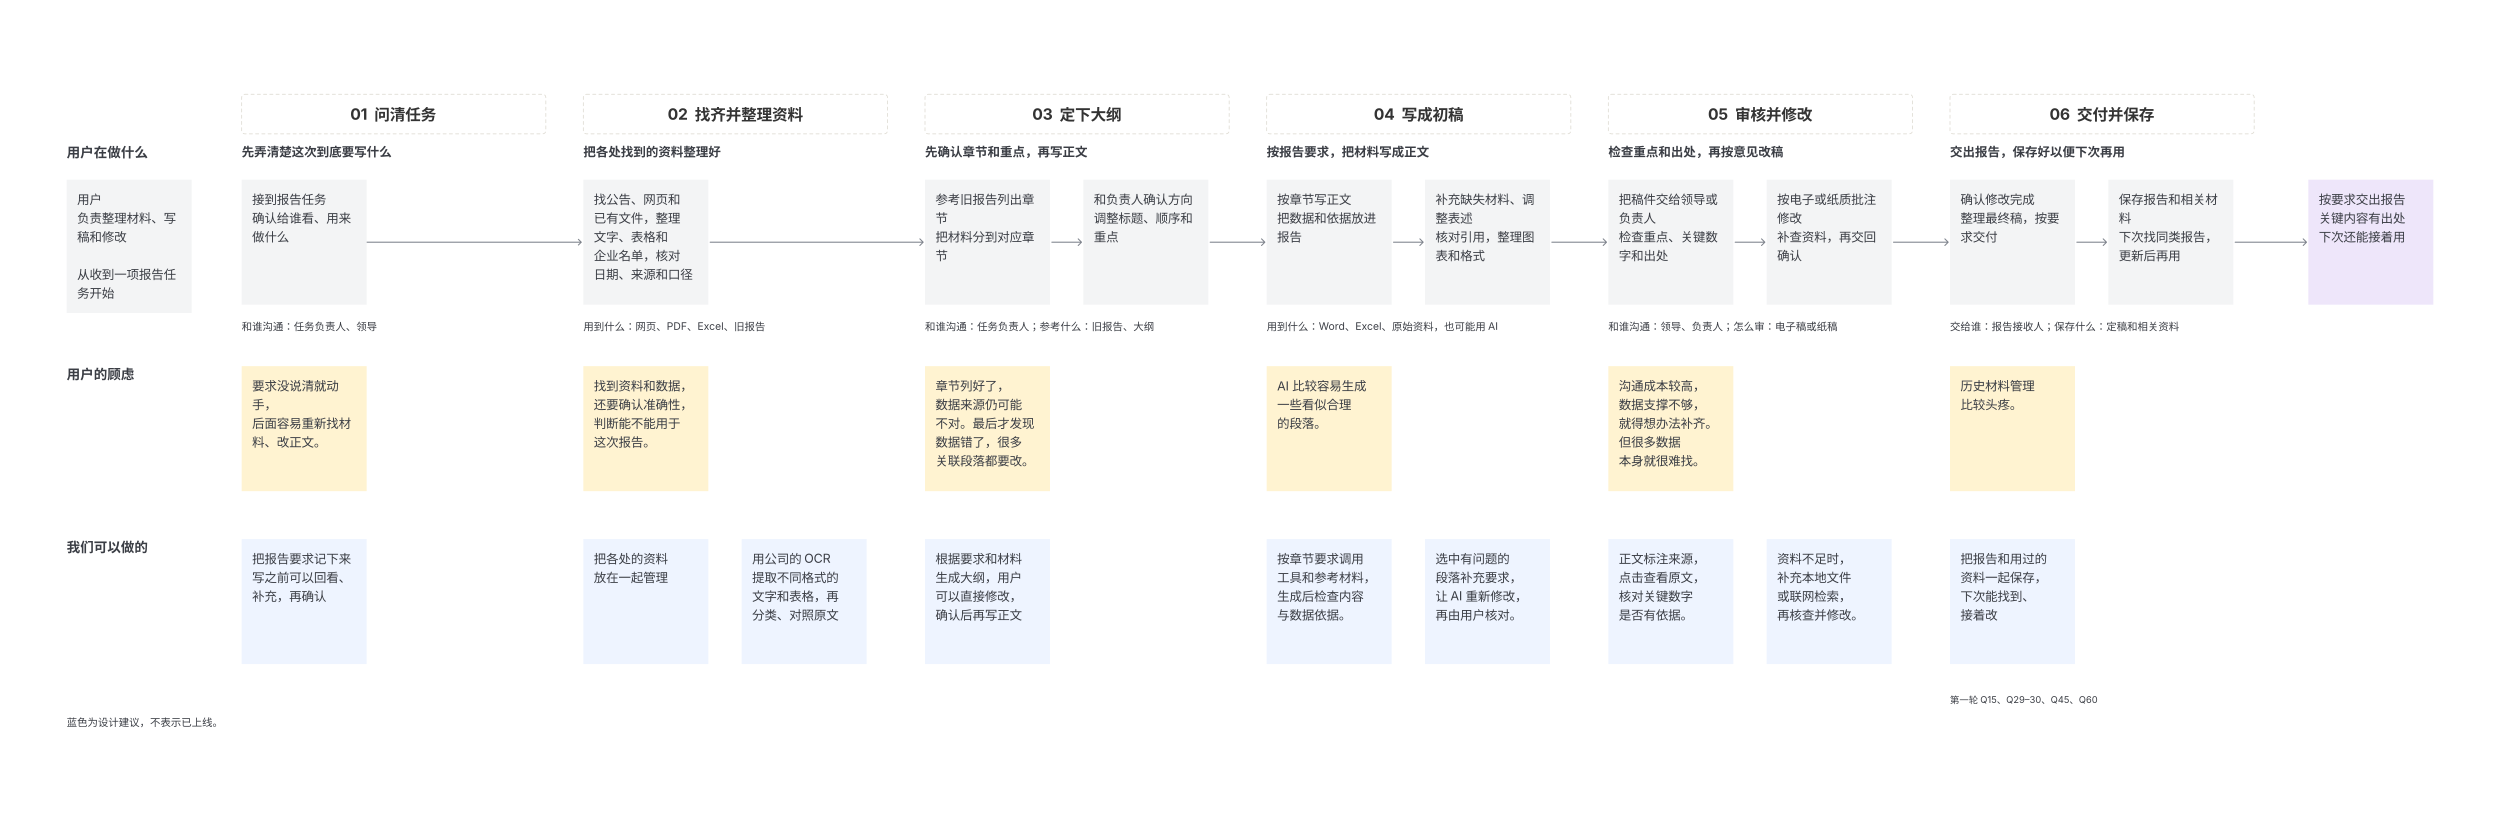
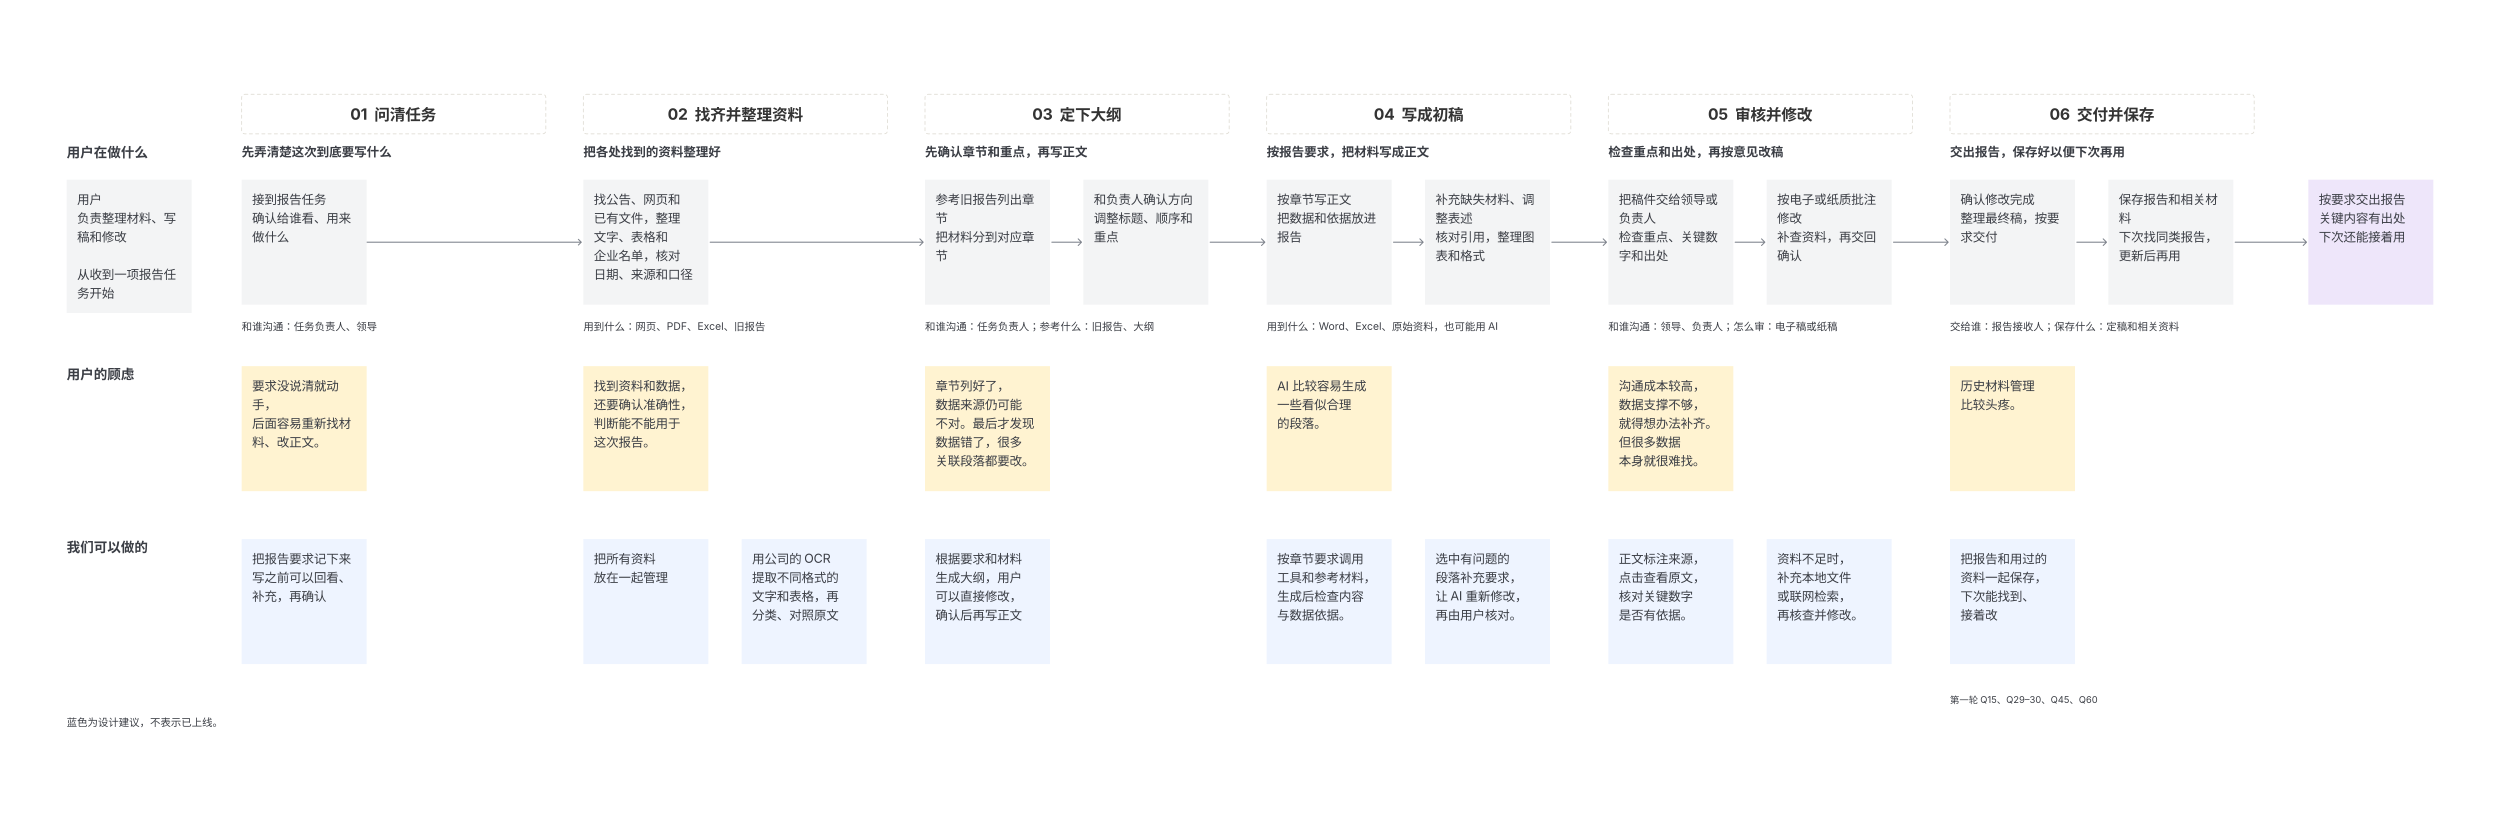
<svg xmlns="http://www.w3.org/2000/svg" width="4800" height="1580" viewBox="0 0 4800 1580" fill="none">
  <rect x="464" y="181" width="584" height="76" rx="6" stroke="#DDDAD1" stroke-width="1.5" stroke-linecap="round" stroke-dasharray="6 6" />
  <text fill="black" fill-opacity="0.8" style="white-space: pre" xml:space="preserve" font-family="Inter" font-size="30" font-weight="bold" letter-spacing="-0.011em">
    <tspan x="672.546" y="229.909">01  问清任务</tspan>
  </text>
  <text fill="#3A3D44" style="white-space: pre" xml:space="preserve" font-family="Inter" font-size="24" font-weight="bold" letter-spacing="0em">
    <tspan x="464" y="300.227">先弄清楚这次到底要写什么</tspan>
  </text>
  <g>
    <rect width="240" height="240" transform="translate(464 345)" fill="#F3F4F5" />
    <text fill="#3A3D44" style="white-space: pre" xml:space="preserve" font-family="Inter" font-size="24" letter-spacing="-0.011em">
      <tspan x="484" y="391.727">接到报告任务
</tspan>
      <tspan x="484" y="427.727">确认给谁看、用来</tspan>
      <tspan x="484" y="463.727">做什么</tspan>
    </text>
  </g>
  <text fill="#3A3D44" style="white-space: pre" xml:space="preserve" font-family="Inter" font-size="20" letter-spacing="0em">
    <tspan x="464" y="634.273">和谁沟通：任务负责人、领导</tspan>
  </text>
  <g>
    <rect width="240" height="240" transform="translate(464 703)" fill="#FFF3D1" />
    <text fill="#3A3D44" style="white-space: pre" xml:space="preserve" font-family="Inter" font-size="24" letter-spacing="-0.011em">
      <tspan x="484" y="749.727">要求没说清就动</tspan>
      <tspan x="484" y="785.727">手，
</tspan>
      <tspan x="484" y="821.727">后面容易重新找材</tspan>
      <tspan x="484" y="857.727">料、改正文。</tspan>
    </text>
  </g>
  <g>
    <rect width="240" height="240" transform="translate(464 1035)" fill="#EEF4FF" />
    <text fill="#3A3D44" style="white-space: pre" xml:space="preserve" font-family="Inter" font-size="24" letter-spacing="-0.011em">
      <tspan x="484" y="1081.73">把报告要求记下来</tspan>
      <tspan x="484" y="1117.73">写之前可以回看、</tspan>
      <tspan x="484" y="1153.73">补充，再确认</tspan>
      <tspan x="484" y="1189.73" />
    </text>
  </g>
  <rect x="1120" y="181" width="584" height="76" rx="6" stroke="#DDDAD1" stroke-width="1.5" stroke-linecap="round" stroke-dasharray="6 6" />
  <text fill="black" fill-opacity="0.8" style="white-space: pre" xml:space="preserve" font-family="Inter" font-size="30" font-weight="bold" letter-spacing="-0.011em">
    <tspan x="1281.93" y="229.909">02  找齐并整理资料</tspan>
  </text>
  <text fill="#3A3D44" style="white-space: pre" xml:space="preserve" font-family="Inter" font-size="24" font-weight="bold" letter-spacing="0em">
    <tspan x="1120" y="300.227">把各处找到的资料整理好</tspan>
  </text>
  <g>
    <rect width="240" height="240" transform="translate(1120 345)" fill="#F3F4F5" />
    <text fill="#3A3D44" font-family="Inter" font-size="24" letter-spacing="-0.011em">
      <tspan x="1140" y="391.727">找公告、网页和</tspan>
      <tspan x="1140" y="427.727">已有文件，整理</tspan>
      <tspan x="1140" y="463.727">文字、表格和</tspan>
      <tspan x="1140" y="499.727">企业名单，核对</tspan>
      <tspan x="1140" y="535.727">日期、来源和口径</tspan>
    </text>
  </g>
  <path d="M704 465H1116M1110 459L1116 465L1110 471" stroke="#7E838C" stroke-width="2" fill="none" />
  <text fill="#3A3D44" style="white-space: pre" xml:space="preserve" font-family="Inter" font-size="20" letter-spacing="0em">
    <tspan x="1120" y="634.273">用到什么：网页、PDF、Excel、旧报告</tspan>
  </text>
  <g>
    <rect width="240" height="240" transform="translate(1120 703)" fill="#FFF3D1" />
    <text fill="#3A3D44" style="white-space: pre" xml:space="preserve" font-family="Inter" font-size="24" letter-spacing="-0.011em">
      <tspan x="1140" y="749.727">找到资料和数据，</tspan>
      <tspan x="1140" y="785.727">还要确认准确性，</tspan>
      <tspan x="1140" y="821.727">判断能不能用于</tspan>
      <tspan x="1140" y="857.727">这次报告。</tspan>
    </text>
  </g>
  <g>
    <rect width="240" height="240" transform="translate(1120 1035)" fill="#EEF4FF" />
    <text fill="#3A3D44" style="white-space: pre" xml:space="preserve" font-family="Inter" font-size="24" letter-spacing="-0.011em">
-       <tspan x="1140" y="1081.73">把各处的资料</tspan>
+       <tspan x="1140" y="1081.73">把所有资料</tspan>
      <tspan x="1140" y="1117.73">放在一起管理</tspan>
    </text>
  </g>
  <g>
    <rect width="240" height="240" transform="translate(1424 1035)" fill="#EEF4FF" />
    <text fill="#3A3D44" style="white-space: pre" xml:space="preserve" font-family="Inter" font-size="24" letter-spacing="-0.011em">
      <tspan x="1444" y="1081.73">用公司的 OCR</tspan>
      <tspan x="1444" y="1117.73">提取不同格式的</tspan>
      <tspan x="1444" y="1153.73">文字和表格，再</tspan>
      <tspan x="1444" y="1189.73">分类、对照原文</tspan>
    </text>
  </g>
  <rect x="1776" y="181" width="584" height="76" rx="6" stroke="#DDDAD1" stroke-width="1.5" stroke-linecap="round" stroke-dasharray="6 6" />
  <text fill="black" fill-opacity="0.8" style="white-space: pre" xml:space="preserve" font-family="Inter" font-size="30" font-weight="bold" letter-spacing="-0.011em">
    <tspan x="1982" y="229.909">03  定下大纲</tspan>
  </text>
  <text fill="#3A3D44" style="white-space: pre" xml:space="preserve" font-family="Inter" font-size="24" font-weight="bold" letter-spacing="0em">
    <tspan x="1776" y="300.227">先确认章节和重点，再写正文</tspan>
  </text>
  <g>
    <rect width="240" height="240" transform="translate(1776 345)" fill="#F3F4F5" />
    <text fill="#3A3D44" style="white-space: pre" xml:space="preserve" font-family="Inter" font-size="24" letter-spacing="-0.011em">
      <tspan x="1796" y="391.727">参考旧报告列出章</tspan>
      <tspan x="1796" y="427.727">节
</tspan>
      <tspan x="1796" y="463.727">把材料分到对应章</tspan>
      <tspan x="1796" y="499.727">节</tspan>
    </text>
  </g>
  <path d="M1363.5 464C1362.95 464 1362.5 464.448 1362.5 465C1362.5 465.552 1362.95 466 1363.5 466V465V464ZM1773.21 465.707C1773.6 465.317 1773.6 464.683 1773.21 464.293L1766.84 457.929C1766.45 457.538 1765.82 457.538 1765.43 457.929C1765.04 458.319 1765.04 458.953 1765.43 459.343L1771.09 465L1765.43 470.657C1765.04 471.047 1765.04 471.681 1765.43 472.071C1765.82 472.462 1766.45 472.462 1766.84 472.071L1773.21 465.707ZM1363.5 465V466H1772.5V465V464H1363.5V465Z" fill="#7E838C" />
  <g>
    <rect width="240" height="240" transform="translate(2080 345)" fill="#F3F4F5" />
    <text fill="#3A3D44" style="white-space: pre" xml:space="preserve" font-family="Inter" font-size="24" letter-spacing="-0.011em">
      <tspan x="2100" y="391.727">和负责人确认方向
</tspan>
      <tspan x="2100" y="427.727">调整标题、顺序和</tspan>
      <tspan x="2100" y="463.727">重点</tspan>
    </text>
  </g>
  <path d="M2019.5 464C2018.95 464 2018.5 464.448 2018.5 465C2018.5 465.552 2018.95 466 2019.5 466V465V464ZM2077.21 465.707C2077.6 465.317 2077.6 464.683 2077.21 464.293L2070.84 457.929C2070.45 457.538 2069.82 457.538 2069.43 457.929C2069.04 458.319 2069.04 458.953 2069.43 459.343L2075.09 465L2069.43 470.657C2069.04 471.047 2069.04 471.681 2069.43 472.071C2069.82 472.462 2070.45 472.462 2070.84 472.071L2077.21 465.707ZM2019.5 465V466H2076.5V465V464H2019.5V465Z" fill="#7E838C" />
  <text fill="#3A3D44" style="white-space: pre" xml:space="preserve" font-family="Inter" font-size="20" letter-spacing="0em">
    <tspan x="1776" y="634.273">和谁沟通：任务负责人；参考什么：旧报告、大纲</tspan>
  </text>
  <g>
    <rect width="240" height="240" transform="translate(1776 703)" fill="#FFF3D1" />
    <text fill="#3A3D44" style="white-space: pre" xml:space="preserve" font-family="Inter" font-size="24" letter-spacing="-0.011em">
      <tspan x="1796" y="749.727">章节列好了，</tspan>
      <tspan x="1796" y="785.727">数据来源仍可能</tspan>
      <tspan x="1796" y="821.727">不对。最后才发现</tspan>
      <tspan x="1796" y="857.727">数据错了，很多</tspan>
      <tspan x="1796" y="893.727">关联段落都要改。</tspan>
    </text>
  </g>
  <g>
    <rect width="240" height="240" transform="translate(1776 1035)" fill="#EEF4FF" />
    <text fill="#3A3D44" style="white-space: pre" xml:space="preserve" font-family="Inter" font-size="24" letter-spacing="-0.011em">
      <tspan x="1796" y="1081.73">根据要求和材料</tspan>
      <tspan x="1796" y="1117.73">生成大纲，用户</tspan>
      <tspan x="1796" y="1153.73">可以直接修改，</tspan>
      <tspan x="1796" y="1189.73">确认后再写正文</tspan>
    </text>
  </g>
  <rect x="2432" y="181" width="584" height="76" rx="6" stroke="#DDDAD1" stroke-width="1.5" stroke-linecap="round" stroke-dasharray="6 6" />
  <text fill="black" fill-opacity="0.8" style="white-space: pre" xml:space="preserve" font-family="Inter" font-size="30" font-weight="bold" letter-spacing="-0.011em">
    <tspan x="2637.72" y="229.909">04  写成初稿</tspan>
  </text>
  <text fill="#3A3D44" style="white-space: pre" xml:space="preserve" font-family="Inter" font-size="24" font-weight="bold" letter-spacing="0em">
    <tspan x="2432" y="300.227">按报告要求，把材料写成正文</tspan>
  </text>
  <g>
    <rect width="240" height="240" transform="translate(2432 345)" fill="#F3F4F5" />
    <text fill="#3A3D44" style="white-space: pre" xml:space="preserve" font-family="Inter" font-size="24" letter-spacing="-0.011em">
      <tspan x="2452" y="391.727">按章节写正文
</tspan>
      <tspan x="2452" y="427.727">把数据和依据放进</tspan>
      <tspan x="2452" y="463.727">报告</tspan>
    </text>
  </g>
  <path d="M2323.5 464C2322.95 464 2322.5 464.448 2322.5 465C2322.5 465.552 2322.95 466 2323.5 466V465V464ZM2429.21 465.707C2429.6 465.317 2429.6 464.683 2429.21 464.293L2422.84 457.929C2422.45 457.538 2421.82 457.538 2421.43 457.929C2421.04 458.319 2421.04 458.953 2421.43 459.343L2427.09 465L2421.43 470.657C2421.04 471.047 2421.04 471.681 2421.43 472.071C2421.82 472.462 2422.45 472.462 2422.84 472.071L2429.21 465.707ZM2323.5 465V466H2428.5V465V464H2323.5V465Z" fill="#7E838C" />
  <g>
    <rect width="240" height="240" transform="translate(2736 345)" fill="#F3F4F5" />
    <text fill="#3A3D44" style="white-space: pre" xml:space="preserve" font-family="Inter" font-size="24" letter-spacing="-0.011em">
      <tspan x="2756" y="391.727">补充缺失材料、调</tspan>
      <tspan x="2756" y="427.727">整表述
</tspan>
      <tspan x="2756" y="463.727">核对引用，整理图</tspan>
      <tspan x="2756" y="499.727">表和格式</tspan>
    </text>
  </g>
  <path d="M2675.5 464C2674.95 464 2674.5 464.448 2674.5 465C2674.5 465.552 2674.95 466 2675.5 466V465V464ZM2733.21 465.707C2733.6 465.317 2733.6 464.683 2733.21 464.293L2726.84 457.929C2726.45 457.538 2725.82 457.538 2725.43 457.929C2725.04 458.319 2725.04 458.953 2725.43 459.343L2731.09 465L2725.43 470.657C2725.04 471.047 2725.04 471.681 2725.43 472.071C2725.82 472.462 2726.45 472.462 2726.84 472.071L2733.21 465.707ZM2675.5 465V466H2732.5V465V464H2675.5V465Z" fill="#7E838C" />
  <text fill="#3A3D44" style="white-space: pre" xml:space="preserve" font-family="Inter" font-size="20" letter-spacing="0em">
    <tspan x="2432" y="634.273">用到什么：Word、Excel、原始资料，也可能用 AI</tspan>
  </text>
  <g>
    <rect width="240" height="240" transform="translate(2432 703)" fill="#FFF3D1" />
    <text fill="#3A3D44" style="white-space: pre" xml:space="preserve" font-family="Inter" font-size="24" letter-spacing="-0.011em">
      <tspan x="2452" y="749.727">AI 比较容易生成</tspan>
      <tspan x="2452" y="785.727">一些看似合理</tspan>
      <tspan x="2452" y="821.727">的段落。</tspan>
    </text>
  </g>
  <g>
    <rect width="240" height="240" transform="translate(2432 1035)" fill="#EEF4FF" />
    <text fill="#3A3D44" style="white-space: pre" xml:space="preserve" font-family="Inter" font-size="24" letter-spacing="-0.011em">
      <tspan x="2452" y="1081.73">按章节要求调用</tspan>
      <tspan x="2452" y="1117.73">工具和参考材料，</tspan>
      <tspan x="2452" y="1153.73">生成后检查内容</tspan>
      <tspan x="2452" y="1189.73">与数据依据。</tspan>
    </text>
  </g>
  <g>
    <rect width="240" height="240" transform="translate(2736 1035)" fill="#EEF4FF" />
    <text fill="#3A3D44" style="white-space: pre" xml:space="preserve" font-family="Inter" font-size="24" letter-spacing="-0.011em">
      <tspan x="2756" y="1081.73">选中有问题的</tspan>
      <tspan x="2756" y="1117.73">段落补充要求，</tspan>
      <tspan x="2756" y="1153.73">让 AI 重新修改，</tspan>
      <tspan x="2756" y="1189.73">再由用户核对。</tspan>
    </text>
  </g>
  <rect x="3088" y="181" width="584" height="76" rx="6" stroke="#DDDAD1" stroke-width="1.5" stroke-linecap="round" stroke-dasharray="6 6" />
  <text fill="black" fill-opacity="0.8" style="white-space: pre" xml:space="preserve" font-family="Inter" font-size="30" font-weight="bold" letter-spacing="-0.011em">
    <tspan x="3279.38" y="229.909">05  审核并修改</tspan>
  </text>
  <text fill="#3A3D44" style="white-space: pre" xml:space="preserve" font-family="Inter" font-size="24" font-weight="bold" letter-spacing="0em">
    <tspan x="3088" y="300.227">检查重点和出处，再按意见改稿</tspan>
  </text>
  <g>
    <rect width="240" height="240" transform="translate(3088 345)" fill="#F3F4F5" />
    <text fill="#3A3D44" style="white-space: pre" xml:space="preserve" font-family="Inter" font-size="24" letter-spacing="-0.011em">
      <tspan x="3108" y="391.727">把稿件交给领导或</tspan>
      <tspan x="3108" y="427.727">负责人
</tspan>
      <tspan x="3108" y="463.727">检查重点、关键数</tspan>
      <tspan x="3108" y="499.727">字和出处</tspan>
    </text>
  </g>
  <path d="M2979.5 464C2978.95 464 2978.5 464.448 2978.5 465C2978.5 465.552 2978.95 466 2979.5 466V465V464ZM3085.21 465.707C3085.6 465.317 3085.6 464.683 3085.21 464.293L3078.84 457.929C3078.45 457.538 3077.82 457.538 3077.43 457.929C3077.04 458.319 3077.04 458.953 3077.43 459.343L3083.09 465L3077.43 470.657C3077.04 471.047 3077.04 471.681 3077.43 472.071C3077.82 472.462 3078.45 472.462 3078.84 472.071L3085.21 465.707ZM2979.5 465V466H3084.5V465V464H2979.5V465Z" fill="#7E838C" />
  <g>
    <rect width="240" height="240" transform="translate(3392 345)" fill="#F3F4F5" />
    <text fill="#3A3D44" style="white-space: pre" xml:space="preserve" font-family="Inter" font-size="24" letter-spacing="-0.011em">
      <tspan x="3412" y="391.727">按电子或纸质批注</tspan>
      <tspan x="3412" y="427.727">修改
</tspan>
      <tspan x="3412" y="463.727">补查资料，再交回</tspan>
      <tspan x="3412" y="499.727">确认</tspan>
    </text>
  </g>
  <path d="M3331.5 464C3330.95 464 3330.5 464.448 3330.5 465C3330.5 465.552 3330.95 466 3331.5 466V465V464ZM3389.21 465.707C3389.6 465.317 3389.6 464.683 3389.21 464.293L3382.84 457.929C3382.45 457.538 3381.82 457.538 3381.43 457.929C3381.04 458.319 3381.04 458.953 3381.43 459.343L3387.09 465L3381.43 470.657C3381.04 471.047 3381.04 471.681 3381.43 472.071C3381.82 472.462 3382.45 472.462 3382.84 472.071L3389.21 465.707ZM3331.5 465V466H3388.5V465V464H3331.5V465Z" fill="#7E838C" />
  <text fill="#3A3D44" style="white-space: pre" xml:space="preserve" font-family="Inter" font-size="20" letter-spacing="0em">
    <tspan x="3088" y="634.273">和谁沟通：领导、负责人；怎么审：电子稿或纸稿</tspan>
  </text>
  <g>
    <rect width="240" height="240" transform="translate(3088 703)" fill="#FFF3D1" />
    <text fill="#3A3D44" style="white-space: pre" xml:space="preserve" font-family="Inter" font-size="24" letter-spacing="-0.011em">
      <tspan x="3108" y="749.727">沟通成本较高，</tspan>
      <tspan x="3108" y="785.727">数据支撑不够，</tspan>
      <tspan x="3108" y="821.727">就得想办法补齐。</tspan>
      <tspan x="3108" y="857.727">但很多数据</tspan>
      <tspan x="3108" y="893.727">本身就很难找。</tspan>
    </text>
  </g>
  <g>
    <rect width="240" height="240" transform="translate(3088 1035)" fill="#EEF4FF" />
    <text fill="#3A3D44" style="white-space: pre" xml:space="preserve" font-family="Inter" font-size="24" letter-spacing="-0.011em">
      <tspan x="3108" y="1081.73">正文标注来源，</tspan>
      <tspan x="3108" y="1117.73">点击查看原文，</tspan>
      <tspan x="3108" y="1153.73">核对关键数字</tspan>
      <tspan x="3108" y="1189.73">是否有依据。</tspan>
    </text>
  </g>
  <g>
    <rect width="240" height="240" transform="translate(3392 1035)" fill="#EEF4FF" />
    <text fill="#3A3D44" style="white-space: pre" xml:space="preserve" font-family="Inter" font-size="24" letter-spacing="-0.011em">
      <tspan x="3412" y="1081.73">资料不足时，</tspan>
      <tspan x="3412" y="1117.73">补充本地文件</tspan>
      <tspan x="3412" y="1153.73">或联网检索，</tspan>
      <tspan x="3412" y="1189.73">再核查并修改。</tspan>
    </text>
  </g>
  <rect x="3744" y="181" width="584" height="76" rx="6" stroke="#DDDAD1" stroke-width="1.5" stroke-linecap="round" stroke-dasharray="6 6" />
  <text fill="black" fill-opacity="0.8" style="white-space: pre" xml:space="preserve" font-family="Inter" font-size="30" font-weight="bold" letter-spacing="-0.011em">
    <tspan x="3935.15" y="229.909">06  交付并保存</tspan>
  </text>
  <text fill="#3A3D44" style="white-space: pre" xml:space="preserve" font-family="Inter" font-size="24" font-weight="bold" letter-spacing="0em">
    <tspan x="3744" y="300.227">交出报告，保存好以便下次再用</tspan>
  </text>
  <g>
    <rect width="240" height="240" transform="translate(3744 345)" fill="#F3F4F5" />
    <text fill="#3A3D44" style="white-space: pre" xml:space="preserve" font-family="Inter" font-size="24" letter-spacing="-0.011em">
      <tspan x="3764" y="391.727">确认修改完成
</tspan>
      <tspan x="3764" y="427.727">整理最终稿，按要</tspan>
      <tspan x="3764" y="463.727">求交付</tspan>
    </text>
  </g>
  <path d="M3635.5 464C3634.95 464 3634.5 464.448 3634.5 465C3634.5 465.552 3634.95 466 3635.5 466V465V464ZM3741.21 465.707C3741.6 465.317 3741.6 464.683 3741.21 464.293L3734.84 457.929C3734.45 457.538 3733.82 457.538 3733.43 457.929C3733.04 458.319 3733.04 458.953 3733.43 459.343L3739.09 465L3733.43 470.657C3733.04 471.047 3733.04 471.681 3733.43 472.071C3733.82 472.462 3734.45 472.462 3734.84 472.071L3741.21 465.707ZM3635.5 465V466H3740.5V465V464H3635.5V465Z" fill="#7E838C" />
  <g>
    <rect width="240" height="240" transform="translate(4048 345)" fill="#F3F4F5" />
    <text fill="#3A3D44" style="white-space: pre" xml:space="preserve" font-family="Inter" font-size="24" letter-spacing="-0.011em">
      <tspan x="4068" y="391.727">保存报告和相关材</tspan>
      <tspan x="4068" y="427.727">料
</tspan>
      <tspan x="4068" y="463.727">下次找同类报告，</tspan>
      <tspan x="4068" y="499.727">更新后再用</tspan>
    </text>
  </g>
  <path d="M3987.5 464C3986.95 464 3986.5 464.448 3986.5 465C3986.5 465.552 3986.95 466 3987.5 466V465V464ZM4045.21 465.707C4045.6 465.317 4045.6 464.683 4045.21 464.293L4038.84 457.929C4038.45 457.538 4037.82 457.538 4037.43 457.929C4037.04 458.319 4037.04 458.953 4037.43 459.343L4043.09 465L4037.43 470.657C4037.04 471.047 4037.04 471.681 4037.43 472.071C4037.82 472.462 4038.45 472.462 4038.84 472.071L4045.21 465.707ZM3987.5 465V466H4044.5V465V464H3987.5V465Z" fill="#7E838C" />
  <text fill="#3A3D44" style="white-space: pre" xml:space="preserve" font-family="Inter" font-size="20" letter-spacing="0em">
    <tspan x="3744" y="634.273">交给谁：报告接收人；保存什么：定稿和相关资料</tspan>
  </text>
  <g>
    <rect width="240" height="240" transform="translate(3744 703)" fill="#FFF3D1" />
    <text fill="#3A3D44" style="white-space: pre" xml:space="preserve" font-family="Inter" font-size="24" letter-spacing="-0.011em">
      <tspan x="3764" y="749.727">历史材料管理</tspan>
      <tspan x="3764" y="785.727">比较头疼。</tspan>
      <tspan x="3764" y="821.727" />
      <tspan x="3764" y="857.727" />
    </text>
  </g>
  <g>
    <rect width="240" height="240" transform="translate(3744 1035)" fill="#EEF4FF" />
    <text fill="#3A3D44" style="white-space: pre" xml:space="preserve" font-family="Inter" font-size="24" letter-spacing="-0.011em">
      <tspan x="3764" y="1081.73">把报告和用过的</tspan>
      <tspan x="3764" y="1117.73">资料一起保存，</tspan>
      <tspan x="3764" y="1153.73">下次能找到、</tspan>
      <tspan x="3764" y="1189.73">接着改</tspan>
    </text>
  </g>
  <text fill="#3A3D44" style="white-space: pre" xml:space="preserve" font-family="Inter" font-size="18" letter-spacing="0em">
    <tspan x="3744" y="1350.55">第一轮 Q15、Q29–30、Q45、Q60</tspan>
  </text>
  <g>
    <rect width="240" height="256" transform="translate(128 345)" fill="#F3F4F5" />
    <text fill="#3A3D44" style="white-space: pre" xml:space="preserve" font-family="Inter" font-size="24" letter-spacing="-0.011em">
      <tspan x="148" y="391.727">用户
</tspan>
      <tspan x="148" y="427.727">负责整理材料、写</tspan>
      <tspan x="148" y="463.727">稿和修改
</tspan>
      <tspan x="148" y="499.727">
</tspan>
      <tspan x="148" y="535.727">从收到一项报告任</tspan>
      <tspan x="148" y="571.727">务开始</tspan>
    </text>
  </g>
  <g>
    <rect width="240" height="240" transform="translate(4432 345)" fill="#EEE6FA" />
    <text fill="#3A3D44" style="white-space: pre" xml:space="preserve" font-family="Inter" font-size="24" letter-spacing="-0.011em">
      <tspan x="4452" y="391.727">按要求交出报告</tspan>
      <tspan x="4452" y="427.727">关键内容有出处</tspan>
      <tspan x="4452" y="463.727">下次还能接着用</tspan>
    </text>
  </g>
  <path d="M4291.5 464C4290.95 464 4290.5 464.448 4290.5 465C4290.5 465.552 4290.95 466 4291.5 466V465V464ZM4429.21 465.707C4429.6 465.317 4429.6 464.683 4429.21 464.293L4422.84 457.929C4422.45 457.538 4421.82 457.538 4421.43 457.929C4421.04 458.319 4421.04 458.953 4421.43 459.343L4427.09 465L4421.43 470.657C4421.04 471.047 4421.04 471.681 4421.43 472.071C4421.82 472.462 4422.45 472.462 4422.84 472.071L4429.21 465.707ZM4291.5 465V466H4428.5V465V464H4291.5V465Z" fill="#7E838C" />
  <text fill="#3A3D44" style="white-space: pre" xml:space="preserve" font-family="Inter" font-size="26" font-weight="bold" letter-spacing="0em">
    <tspan x="128" y="301.955">用户在做什么</tspan>
  </text>
  <text fill="#3A3D44" style="white-space: pre" xml:space="preserve" font-family="Inter" font-size="26" font-weight="bold" letter-spacing="0em">
    <tspan x="128" y="727.955">用户的顾虑</tspan>
  </text>
  <text fill="#3A3D44" style="white-space: pre" xml:space="preserve" font-family="Inter" font-size="26" font-weight="bold" letter-spacing="0em">
    <tspan x="128" y="1060">我们可以做的</tspan>
  </text>
  <text fill="#3A3D44" style="white-space: pre" xml:space="preserve" font-family="Inter" font-size="20" letter-spacing="0em">
    <tspan x="128" y="1394.27">蓝色为设计建议，不表示已上线。</tspan>
  </text>
  <defs>





























</defs>
</svg>
